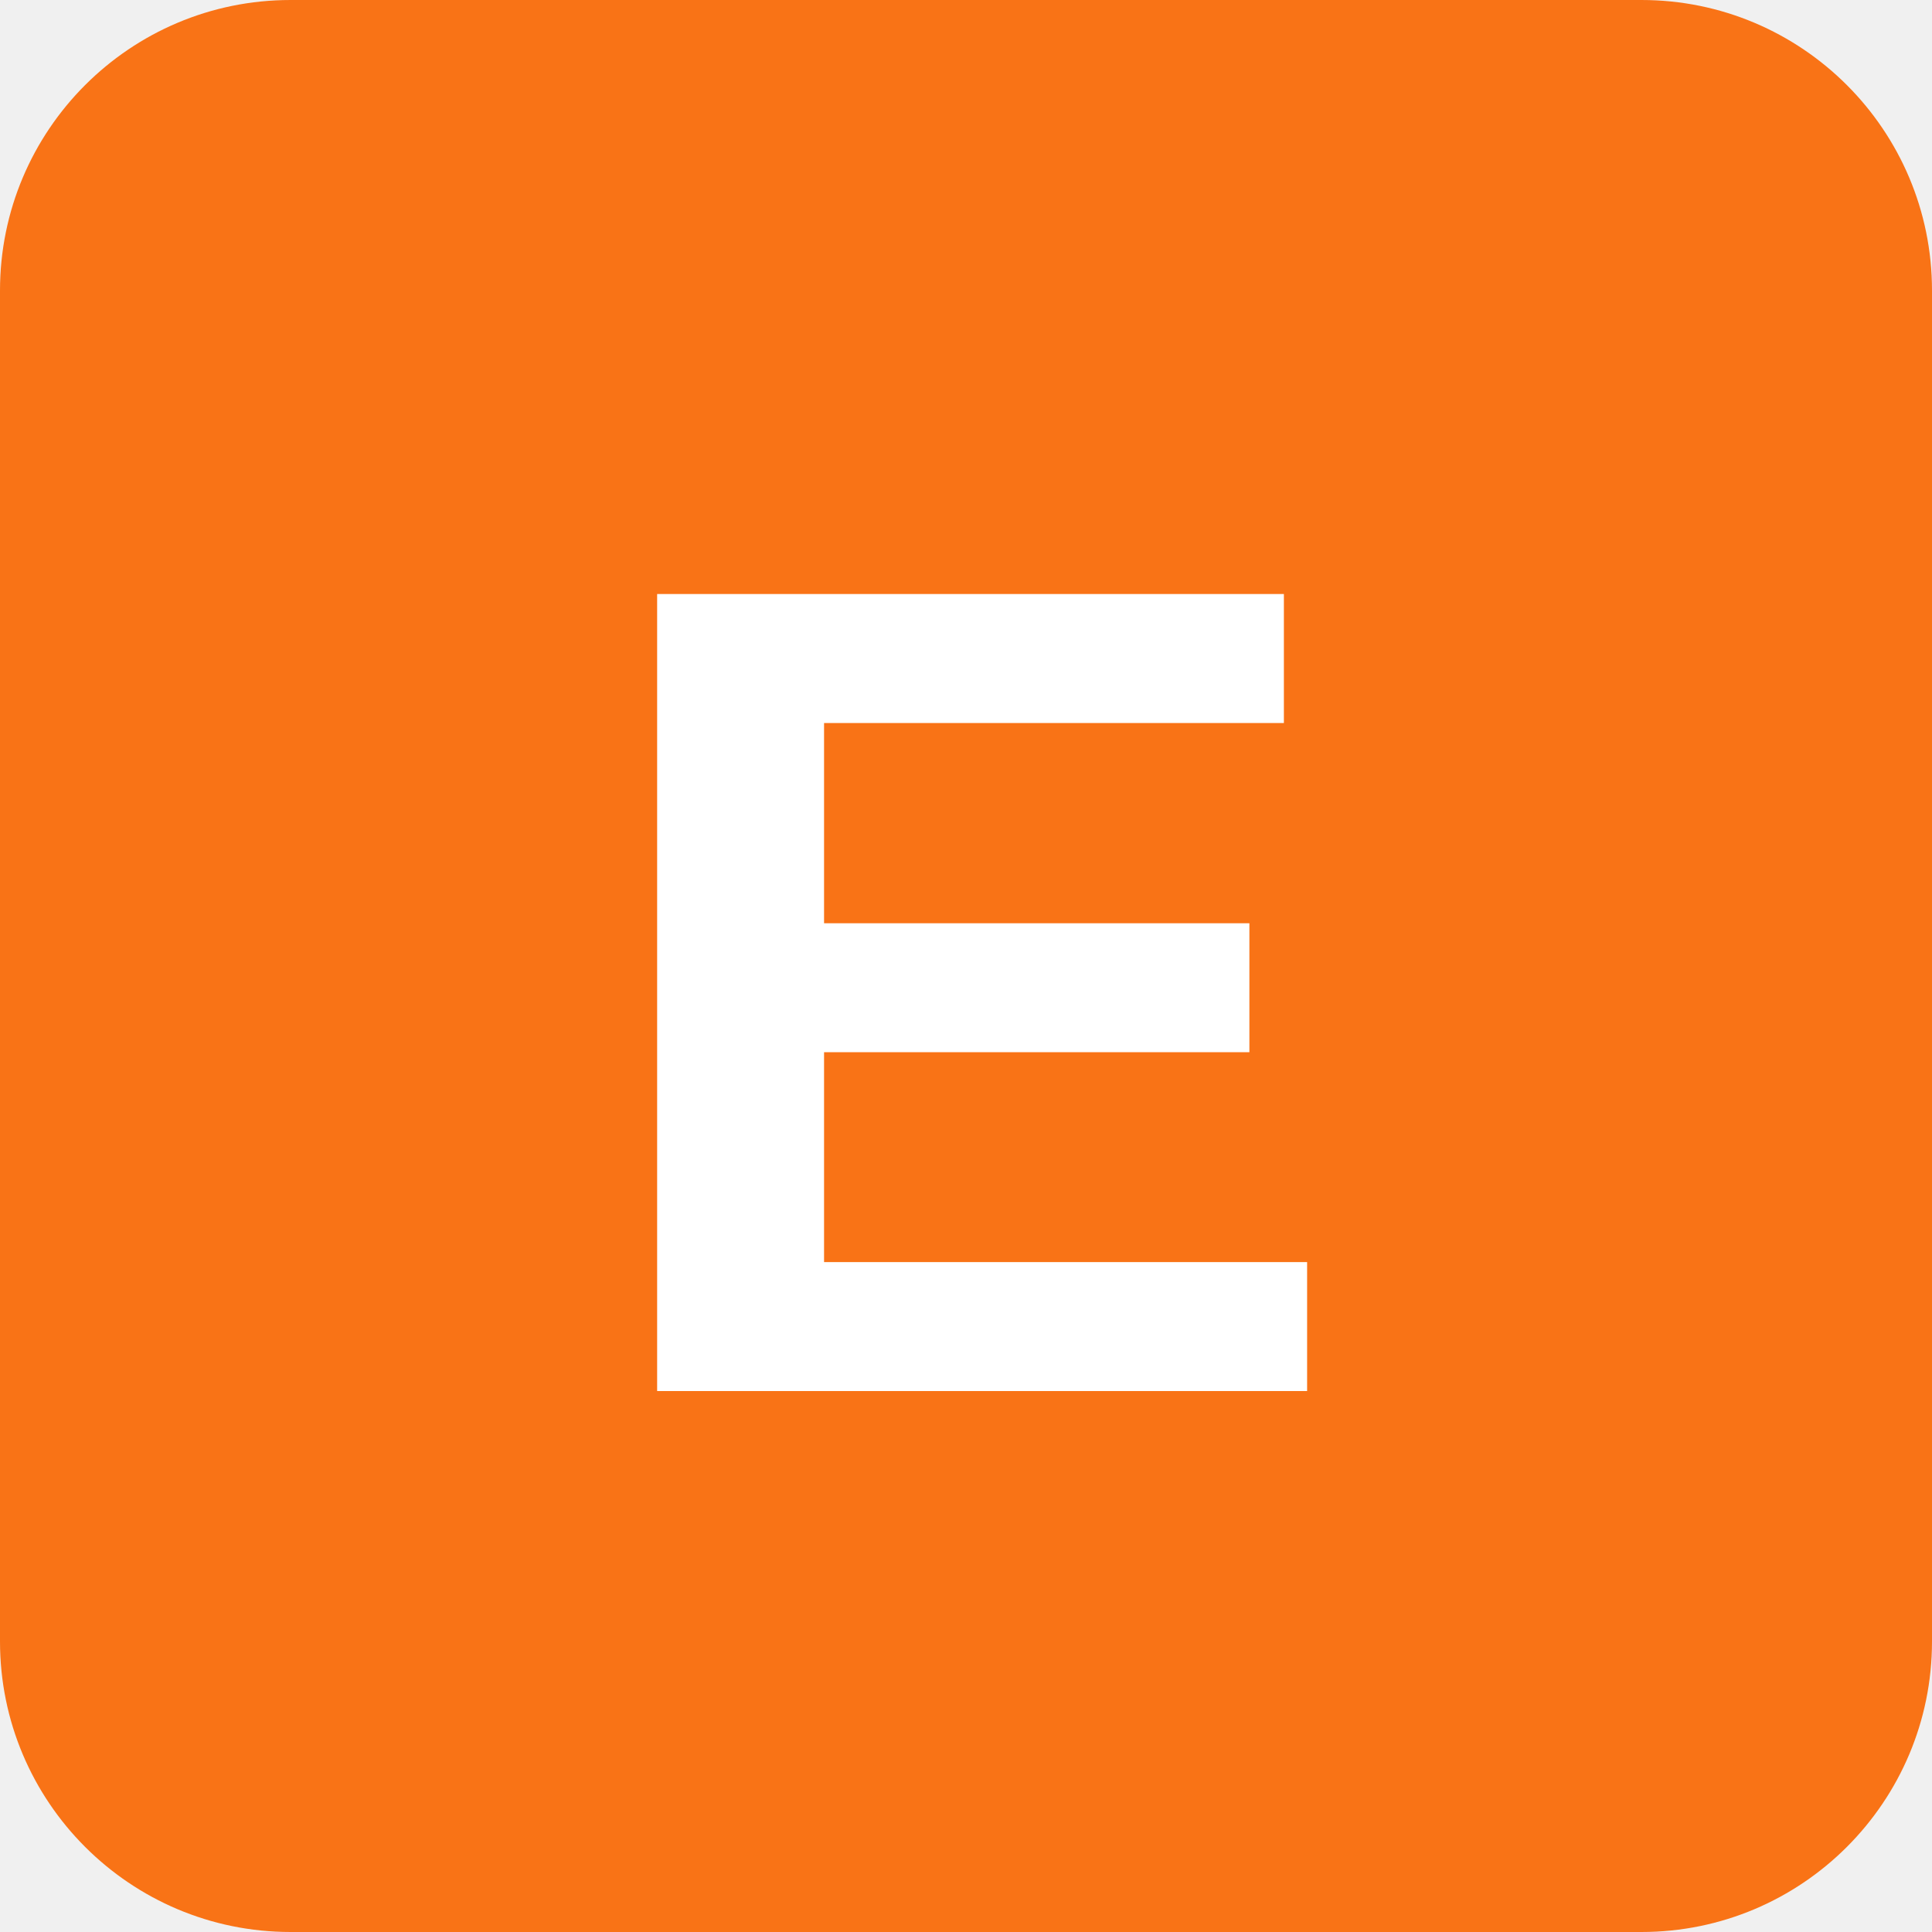
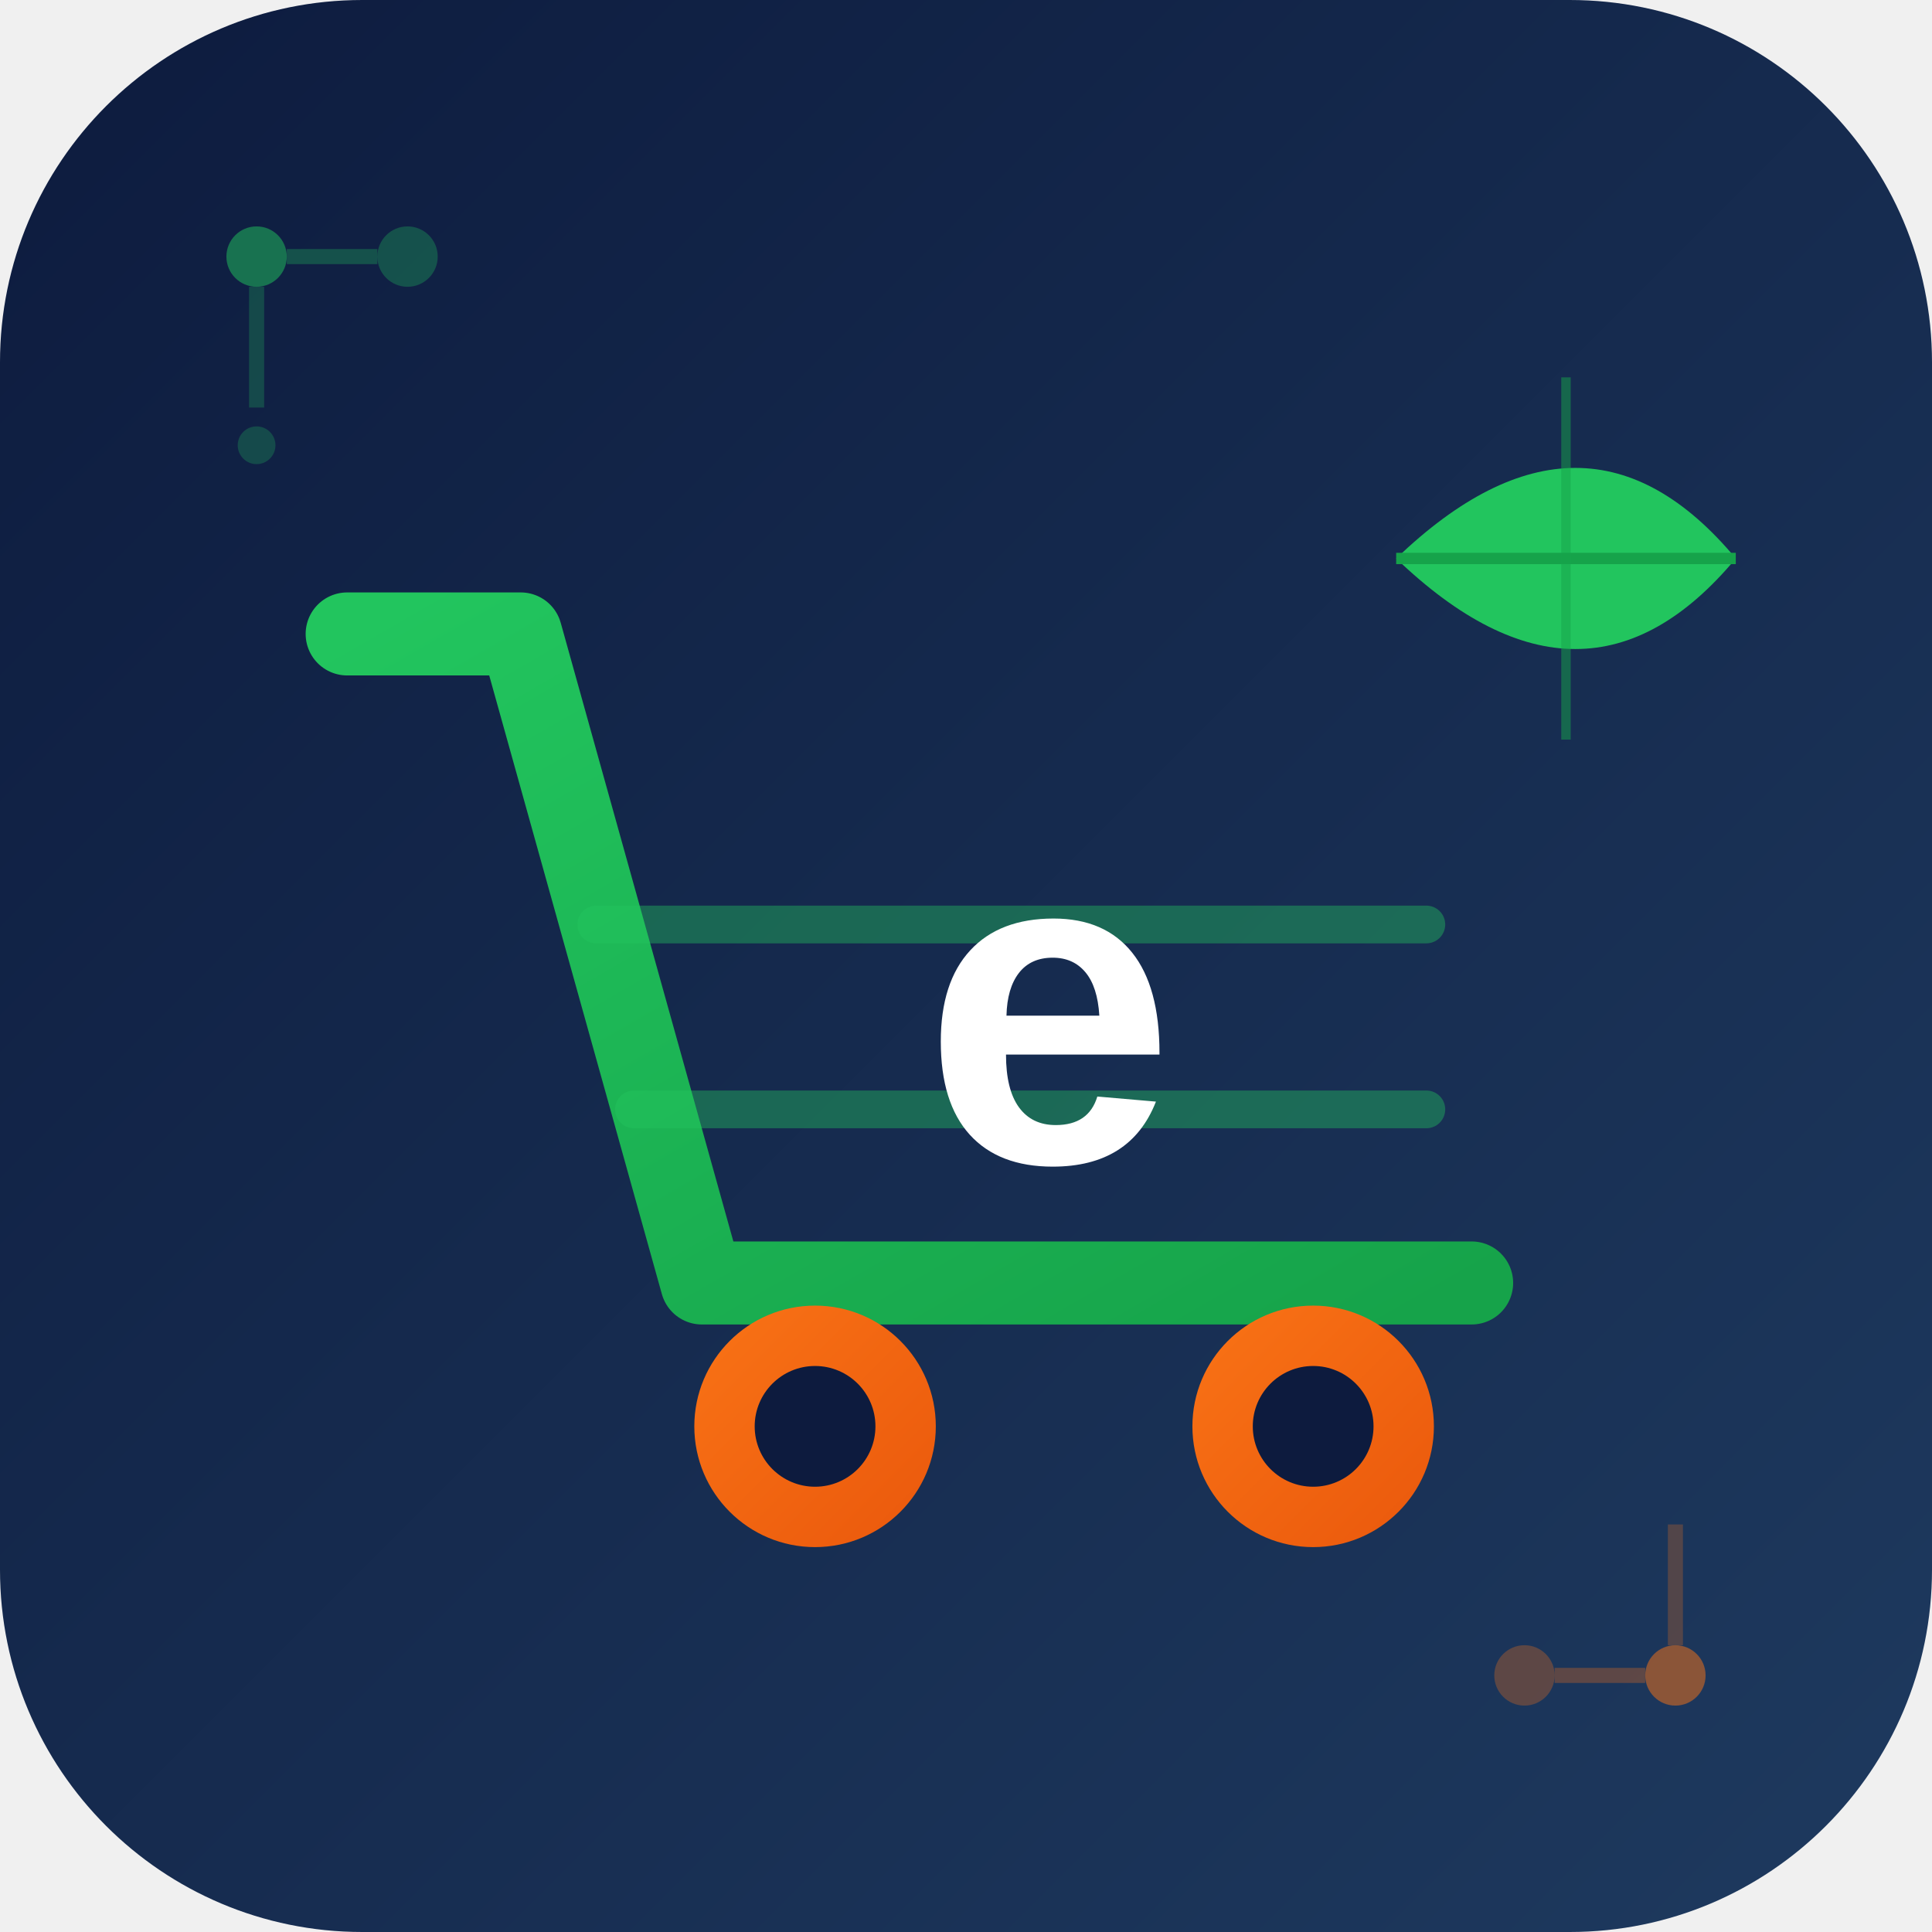
- <svg xmlns="http://www.w3.org/2000/svg" width="512" height="512" viewBox="0 0 512 512">
-   <rect width="512" height="512" rx="77" fill="#f97316" />
-   <text x="256" y="368.64" font-family="Arial,sans-serif" font-weight="bold" font-size="307" fill="white" text-anchor="middle">E</text>
+ <svg xmlns="http://www.w3.org/2000/svg" viewBox="0 0 512 512" role="img" aria-label="Eptomart">
+   <defs>
+     <linearGradient id="bg" x1="0%" y1="0%" x2="100%" y2="100%">
+       <stop offset="0%" stop-color="#0D1B3E" />
+       <stop offset="100%" stop-color="#1E3A5F" />
+     </linearGradient>
+     <linearGradient id="cartG" x1="0%" y1="0%" x2="100%" y2="100%">
+       <stop offset="0%" stop-color="#22C55E" />
+       <stop offset="100%" stop-color="#16A34A" />
+     </linearGradient>
+     <linearGradient id="wheelG" x1="0%" y1="0%" x2="100%" y2="100%">
+       <stop offset="0%" stop-color="#F97316" />
+       <stop offset="100%" stop-color="#EA580C" />
+     </linearGradient>
+   </defs>
+   <rect width="512" height="512" rx="96" ry="96" fill="url(#bg)" />
+   <circle cx="68" cy="68" r="8" fill="#22C55E" opacity="0.5" />
+   <circle cx="108" cy="68" r="8" fill="#22C55E" opacity="0.3" />
+   <line x1="76" y1="68" x2="100" y2="68" stroke="#22C55E" stroke-width="4" opacity="0.3" />
+   <line x1="68" y1="76" x2="68" y2="108" stroke="#22C55E" stroke-width="4" opacity="0.25" />
+   <circle cx="68" cy="118" r="5" fill="#22C55E" opacity="0.25" />
+   <circle cx="444" cy="444" r="8" fill="#F97316" opacity="0.5" />
+   <circle cx="404" cy="444" r="8" fill="#F97316" opacity="0.3" />
+   <line x1="412" y1="444" x2="436" y2="444" stroke="#F97316" stroke-width="4" opacity="0.3" />
+   <line x1="444" y1="404" x2="444" y2="436" stroke="#F97316" stroke-width="4" opacity="0.25" />
+   <polyline points="92,168 138,168 186,340 390,340" stroke="url(#cartG)" stroke-width="22" fill="none" stroke-linecap="round" stroke-linejoin="round" />
+   <line x1="158" y1="245" x2="378" y2="245" stroke="#22C55E" stroke-width="10" opacity="0.4" stroke-linecap="round" />
+   <line x1="168" y1="294" x2="378" y2="294" stroke="#22C55E" stroke-width="10" opacity="0.4" stroke-linecap="round" />
+   <line x1="158" y1="196" x2="400" y2="196" stroke="url(#cartG)" stroke-width="22" stroke-linecap="round" />
+   <circle cx="216" cy="378" r="32" fill="url(#wheelG)" />
+   <circle cx="216" cy="378" r="16" fill="#0D1B3E" />
+   <circle cx="348" cy="378" r="32" fill="url(#wheelG)" />
+   <circle cx="348" cy="378" r="16" fill="#0D1B3E" />
+   <text x="278" y="308" font-family="Arial, Helvetica, sans-serif" font-size="120" font-weight="900" fill="white" text-anchor="middle" dominant-baseline="auto">e</text>
+   <path d="M370 148 Q420 100 460 148 Q420 196 370 148 Z" fill="#22C55E" />
+   <line x1="370" y1="148" x2="460" y2="148" stroke="#16A34A" stroke-width="3" />
+   <line x1="415" y1="100" x2="415" y2="196" stroke="#16A34A" stroke-width="2.5" opacity="0.5" />
</svg>
